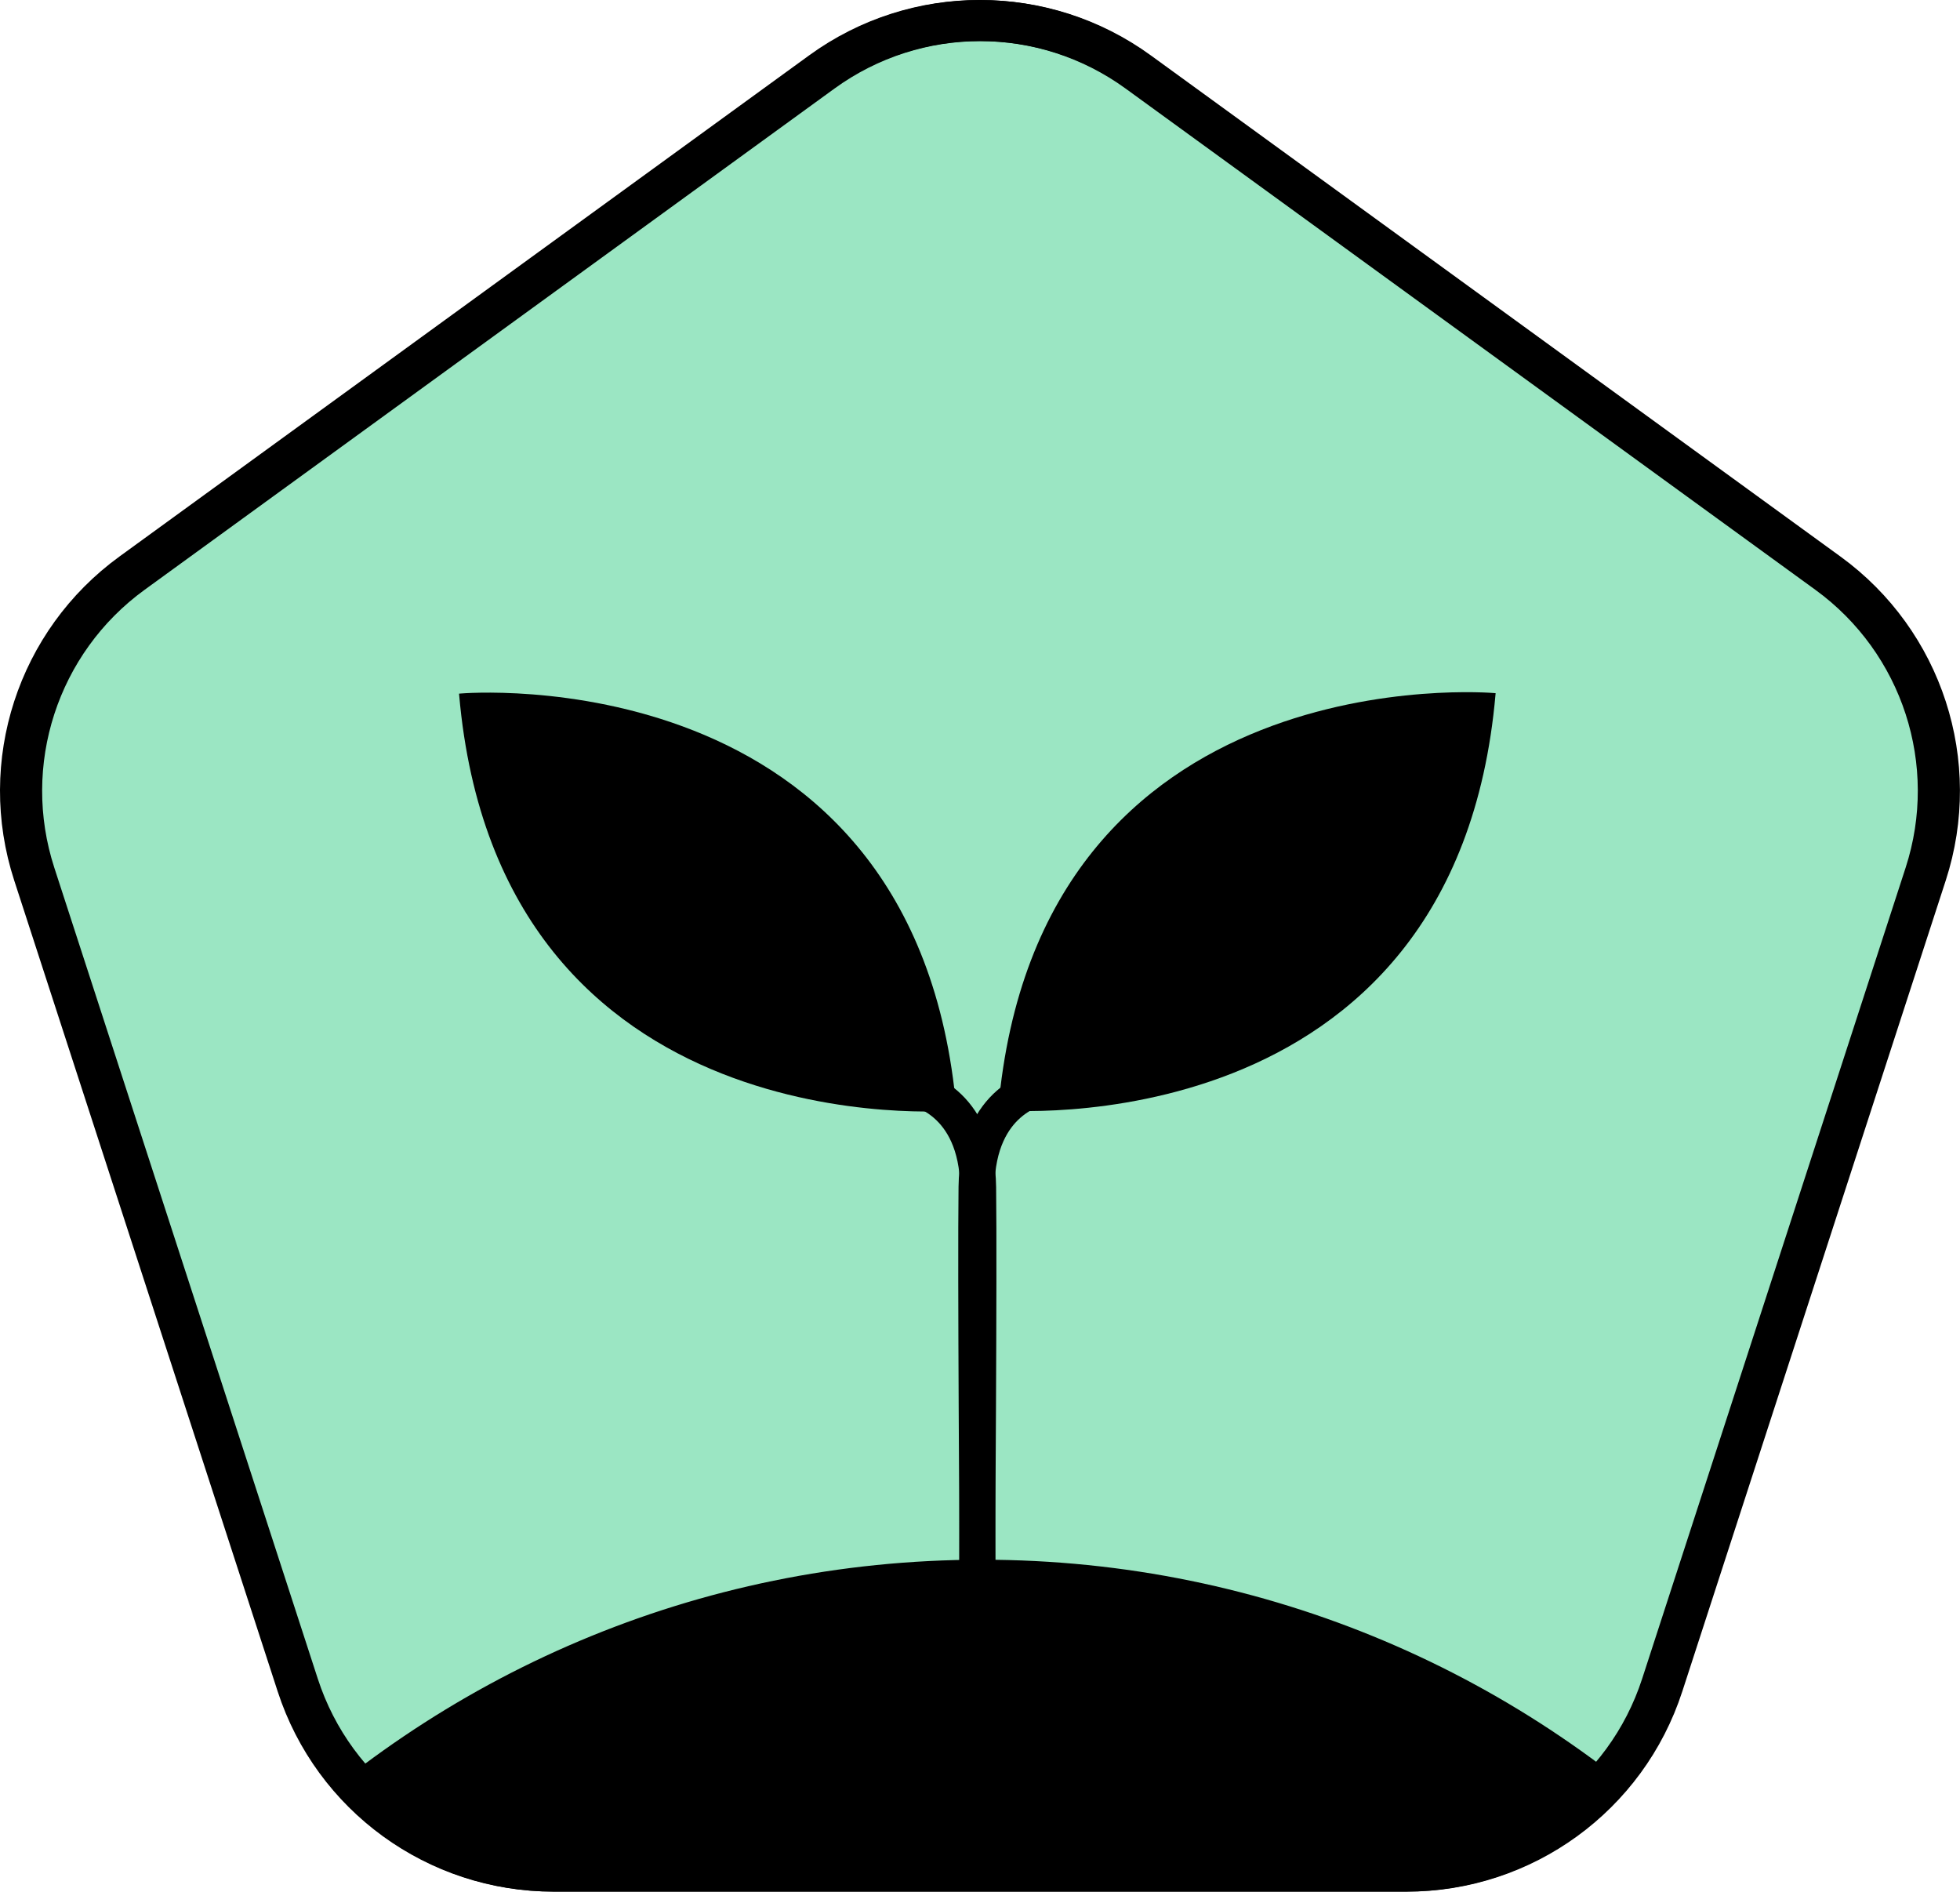
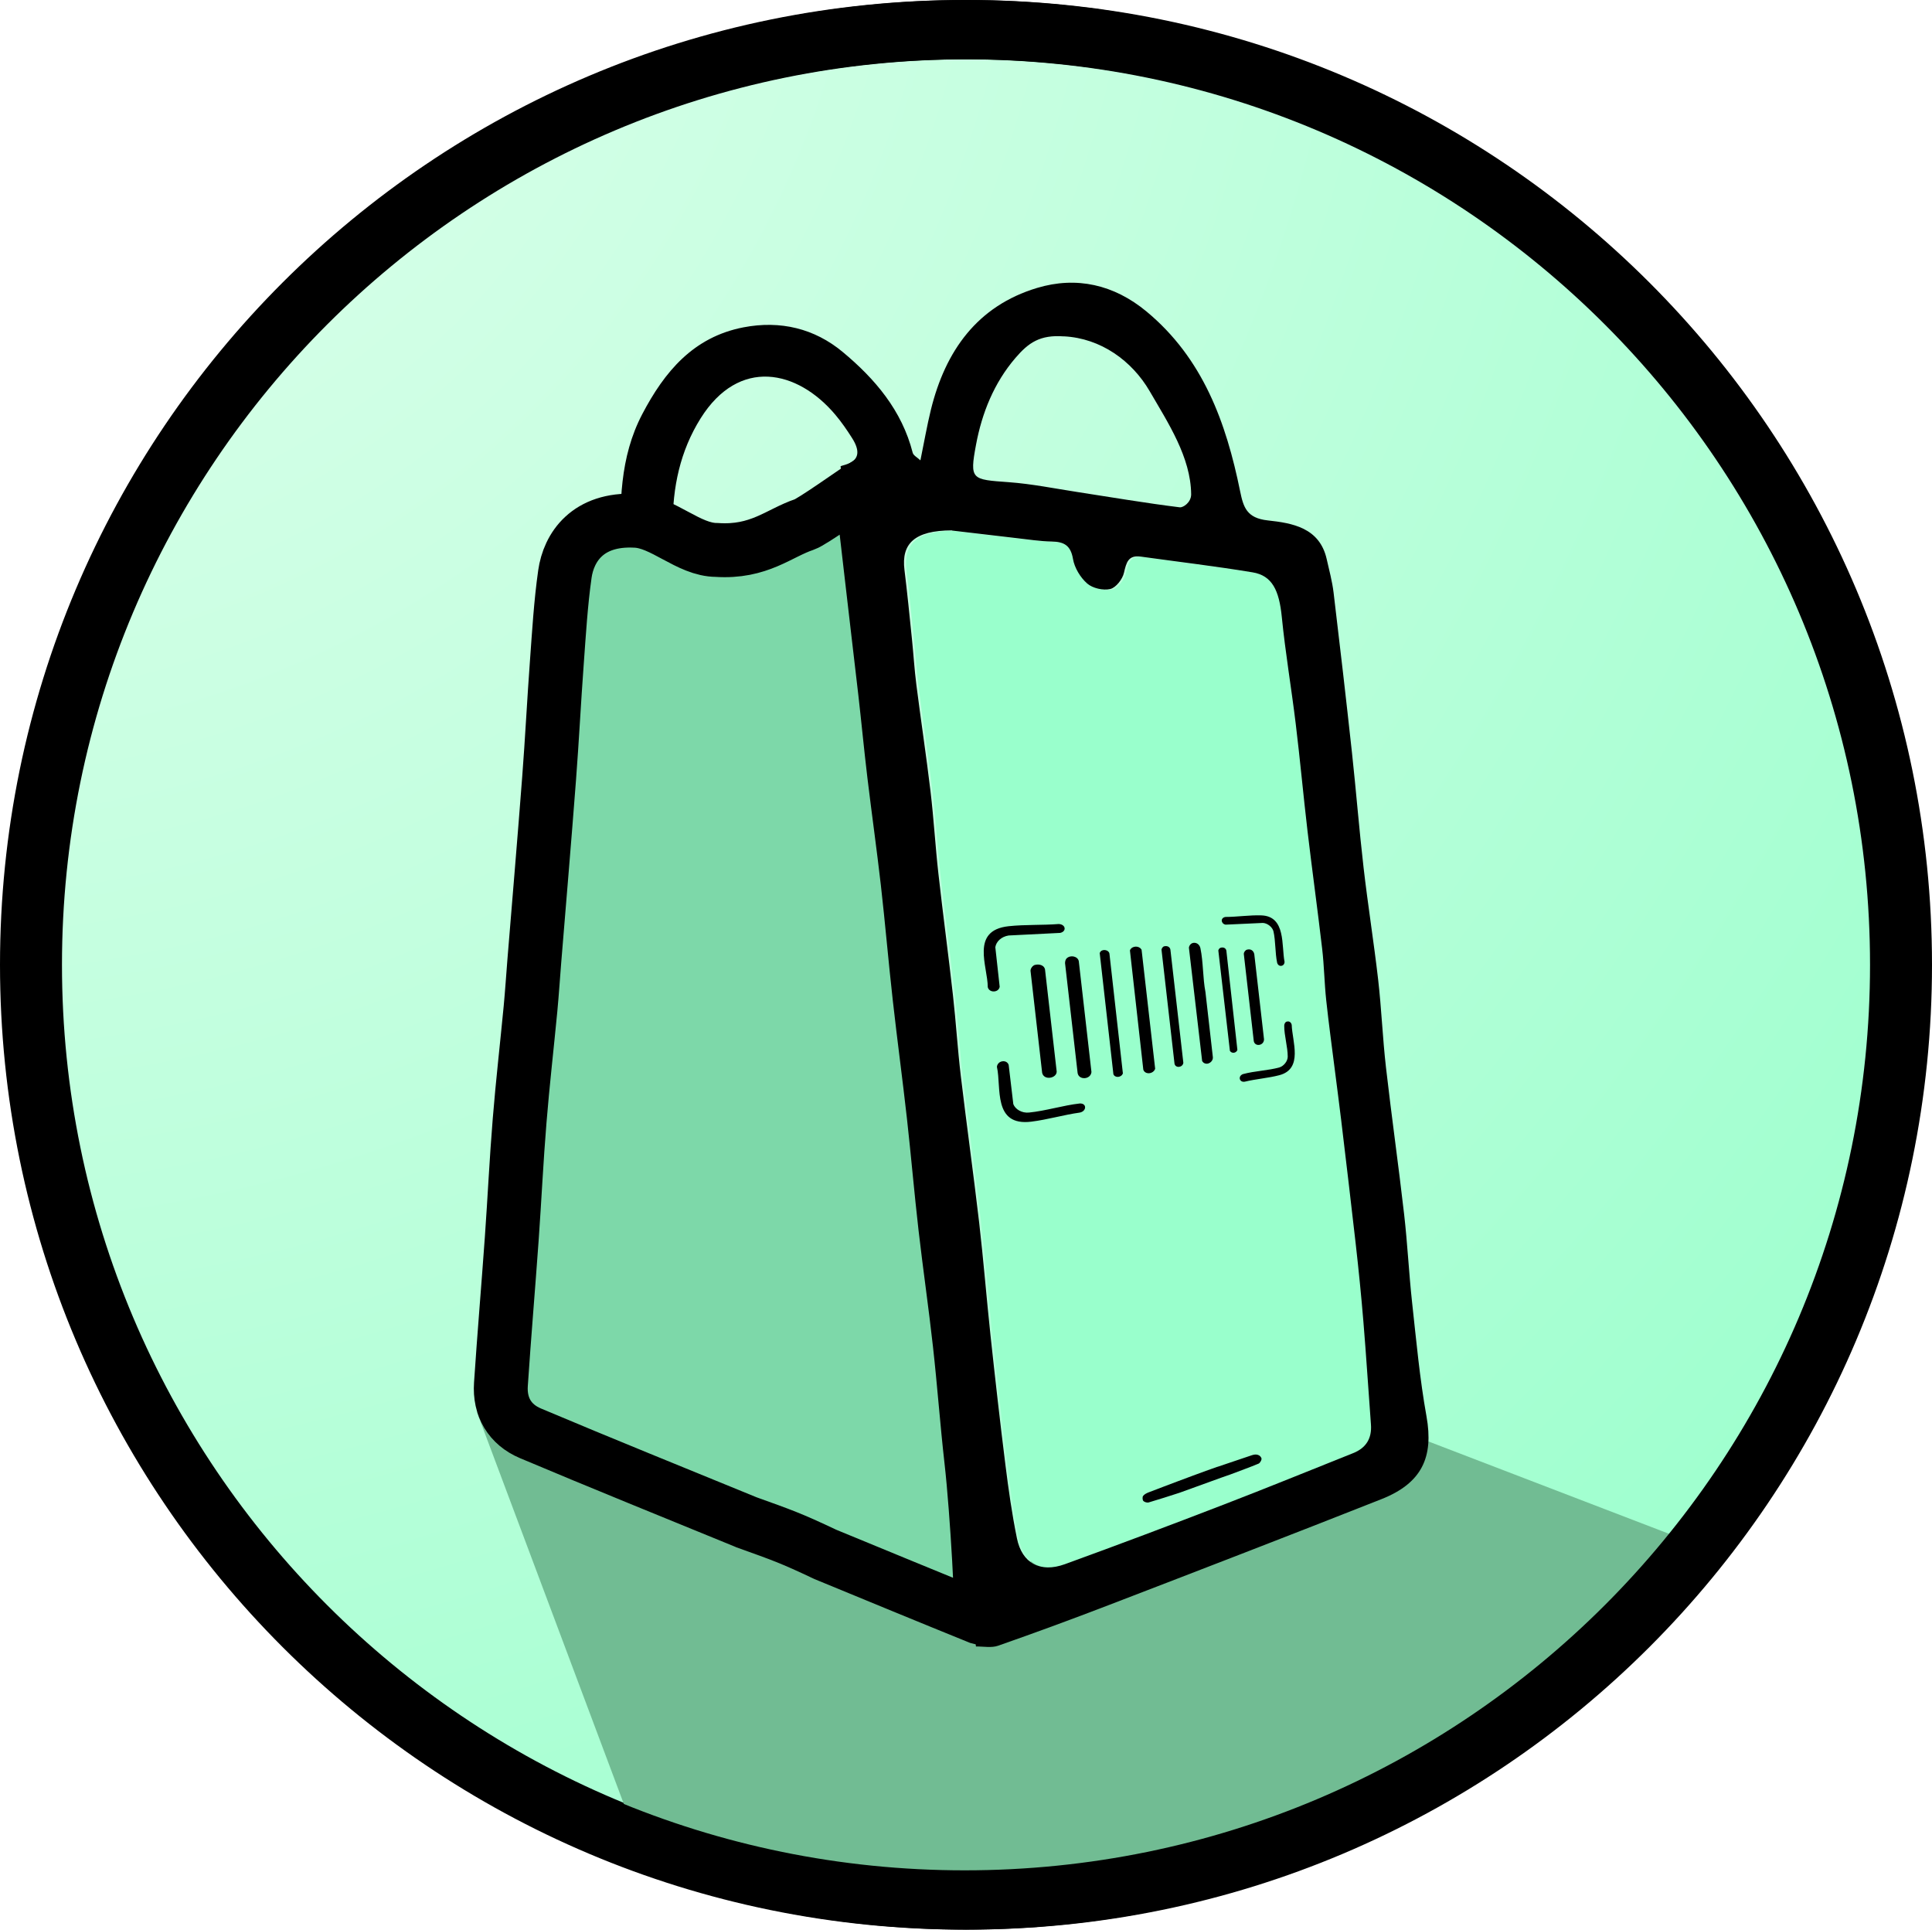
- <svg xmlns="http://www.w3.org/2000/svg" id="Layer_2" data-name="Layer 2" viewBox="0 0 381.86 368.49">
+ <svg xmlns="http://www.w3.org/2000/svg" id="Layer_2" data-name="Layer 2" viewBox="0 0 358.5 358">
  <defs>
    <style>
      .cls-1 {
-         fill: url(#radial-gradient);
+         fill: #7dd8a9;
+         stroke-width: 10px;
      }

-       .cls-1, .cls-2, .cls-3, .cls-4 {
+       .cls-1, .cls-2, .cls-3 {
        stroke: #000;
        stroke-miterlimit: 10;
      }

-       .cls-1, .cls-2, .cls-4 {
-         stroke-width: 8px;
+       .cls-4 {
+         fill: #71bc93;
+       }
+ 
+       .cls-5 {
+         fill: #9fc;
+       }
+ 
+       .cls-2 {
+         fill: url(#radial-gradient);
      }

      .cls-2, .cls-3 {
-         fill: none;
+         stroke-width: 11px;
      }

      .cls-3 {
-         stroke-width: 7px;
-       }
- 
-       .cls-5 {
-         clip-path: url(#clippath);
+         fill: none;
      }
    </style>
-     <radialGradient id="radial-gradient" cx="191.04" cy="184.25" fx="14.75" fy="-51.36" r="294.25" gradientTransform="translate(0 9.81) scale(1 .95)" gradientUnits="userSpaceOnUse">
-       <stop offset=".31" stop-color="#9fc" />
-       <stop offset="1" stop-color="#9be6c3" />
+     <radialGradient id="radial-gradient" cx="-15.22" cy="-39.4" fx="-15.22" fy="-39.4" r="502.41" gradientUnits="userSpaceOnUse">
+       <stop offset="0" stop-color="#e3ffee" />
+       <stop offset=".46" stop-color="#c3ffdf" />
+       <stop offset="1" stop-color="#9fc" />
    </radialGradient>
-     <clipPath id="clippath">
-       <path class="cls-2" d="M160.01,14.01L25.61,111.66C7.24,125.01-.45,148.67,6.57,170.27l51.33,157.99c7.02,21.6,27.15,36.23,49.86,36.23h166.12c22.71,0,42.84-14.62,49.86-36.23l51.33-157.99c7.02-21.6-.67-45.26-19.04-58.61L221.64,14.01c-18.37-13.35-43.26-13.35-61.63,0Z" />
-     </clipPath>
  </defs>
-   <g id="Layer_13" data-name="Layer 13">
+   <g id="Layer_7" data-name="Layer 7">
    <g>
-       <g>
-         <path class="cls-1" d="M160.22,14.02L25.82,111.66C7.45,125.01-.24,148.68,6.78,170.28l51.33,157.99c7.02,21.6,27.15,36.23,49.86,36.23h166.12c22.71,0,42.84-14.62,49.86-36.23l51.33-157.99c7.02-21.6-.67-45.26-19.04-58.61L221.85,14.02c-18.37-13.35-43.26-13.35-61.63,0Z" />
-         <g>
-           <g class="cls-5">
-             <circle class="cls-4" cx="191.31" cy="505.34" r="197.5" />
-           </g>
-           <path class="cls-2" d="M160.01,14.01L25.61,111.66C7.24,125.01-.45,148.67,6.57,170.27l51.33,157.99c7.02,21.6,27.15,36.23,49.86,36.23h166.12c22.71,0,42.84-14.62,49.86-36.23l51.33-157.99c7.02-21.6-.67-45.26-19.04-58.61L221.64,14.01c-18.37-13.35-43.26-13.35-61.63,0Z" />
-         </g>
-       </g>
+       <circle class="cls-2" cx="179.5" cy="179" r="173.5" />
+       <polygon class="cls-4" points="88.5 262 118.5 342 168.12 352.5 229.69 344.97 271 326.12 300.79 302.56 315.09 286.63 265.09 267.44 187.42 290.88 163.31 290.8 88.5 262" />
+       <circle class="cls-3" cx="179" cy="179" r="173.5" />
      <g>
        <g>
-           <path class="cls-3" d="M202.6,211.88s-12.14,2.17-12.35,19.34.21,70.8.21,77.86" />
-           <path d="M194.79,216.27s88.81,7.77,96.58-81.04l.02-.19-.33-.03s-88.81-7.77-96.58,81.04l.32.22Z" />
+           <path class="cls-5" d="M177.01,98.48c-6.97.02-9.41,2.48-8.81,7.32.53,4.28.95,8.57,1.39,12.85.29,2.82.46,5.66.82,8.47.84,6.61,1.84,13.2,2.63,19.81.6,5.07.89,10.17,1.46,15.24.84,7.53,1.86,15.04,2.7,22.57.56,4.96.86,9.95,1.45,14.91,1.08,9.09,2.35,18.15,3.41,27.24.81,6.98,1.36,13.99,2.11,20.97.86,7.99,1.76,15.98,2.76,23.96.57,4.57,1.22,9.15,2.14,13.66.94,4.63,4.33,6.46,8.9,4.8,9.88-3.59,19.71-7.29,29.51-11.07,8.03-3.09,16-6.35,24-9.54,2.39-.96,3.48-2.74,3.28-5.33-.48-6.35-.87-12.71-1.4-19.06-.4-4.86-.89-9.71-1.44-14.56-.86-7.63-1.78-15.26-2.69-22.89-.36-3.03-.77-6.05-1.15-9.08-.55-4.37-1.15-8.73-1.62-13.11-.34-3.17-.38-6.36-.75-9.53-.85-7.29-1.86-14.57-2.72-21.86-.78-6.63-1.38-13.28-2.19-19.91-.8-6.6-1.92-13.17-2.58-19.78-.49-4.97-1.79-7.69-5.41-8.29-6.89-1.14-13.83-1.96-20.75-2.92-2.35-.33-2.69,1.11-3.13,3-.27,1.19-1.48,2.75-2.54,3.01-1.31.31-3.27-.14-4.28-1.02-1.27-1.11-2.36-2.92-2.64-4.57-.43-2.54-1.69-3.18-3.96-3.22-2.14-.04-4.28-.38-6.41-.62-4.5-.52-8.99-1.06-12.11-1.42Z" />
+           <path d="M124.15,103.21c-2.97-.28-5.95-.56-8.92-.84-.27-8.77-.27-17.51,3.96-25.56,4.11-7.83,9.45-14.28,18.77-16.08,6.86-1.32,13.18.22,18.4,4.56,5.97,4.96,11,10.84,13,18.71.13.51.87.87,1.43,1.41.69-3.34,1.21-6.4,1.95-9.41,2.69-10.9,8.6-19.24,19.7-22.58,7.31-2.2,14.27-.62,20.29,4.36,10.49,8.69,14.79,20.6,17.39,33.38.61,2.97,1.23,4.96,5.12,5.39,4.49.49,9.62,1.31,10.94,7.18.47,2.07,1.03,4.14,1.28,6.23,1.19,9.89,2.33,19.78,3.41,29.68.77,7.09,1.33,14.21,2.15,21.3.8,6.95,1.91,13.87,2.71,20.82.62,5.41.83,10.87,1.45,16.28,1.04,9.1,2.33,18.16,3.37,27.26.62,5.41.88,10.86,1.47,16.28.78,7.08,1.42,14.2,2.68,21.2,1.35,7.55-.84,12.38-8.35,15.35-16.85,6.66-33.76,13.18-50.67,19.68-6.79,2.61-13.62,5.12-20.48,7.52-1.23.43-2.73.12-4.1.14-1.18-9.57-2.43-19.12-3.52-28.7-.82-7.23-1.35-14.49-2.15-21.72-.8-7.21-1.85-14.4-2.68-21.61-.79-6.89-1.37-13.81-2.15-20.71-.82-7.33-1.81-14.63-2.63-21.96-.79-7.11-1.4-14.23-2.21-21.34-.76-6.66-1.7-13.29-2.5-19.95-.61-5.07-1.09-10.16-1.67-15.24-.85-7.44-1.75-14.88-2.6-22.32-.76-6.67-1.44-13.34-2.2-20.01-.2-1.8-.54-3.59-.82-5.38.29-.35,5.12-.54,2.17-5.21-.96-1.52-1.99-3.02-3.15-4.39-7.05-8.35-17.86-10.67-24.98.68-3.82,6.09-5.22,12.83-5.18,19.96.01,1.88-.47,3.75-.72,5.63ZM176.64,98.4c-6.97.02-9.41,2.48-8.81,7.32.53,4.28.95,8.57,1.39,12.85.29,2.82.46,5.66.82,8.47.84,6.61,1.84,13.2,2.63,19.81.6,5.07.89,10.17,1.46,15.24.84,7.53,1.86,15.04,2.7,22.57.56,4.96.86,9.95,1.45,14.91,1.08,9.09,2.35,18.15,3.41,27.24.81,6.98,1.36,13.99,2.11,20.97.86,7.99,1.76,15.98,2.76,23.96.57,4.57,1.22,9.15,2.14,13.66.94,4.63,4.33,6.46,8.9,4.8,9.88-3.59,19.71-7.29,29.51-11.07,8.03-3.09,16-6.35,24-9.54,2.39-.96,3.48-2.74,3.28-5.33-.48-6.35-.87-12.71-1.4-19.06-.4-4.86-.89-9.71-1.44-14.56-.86-7.63-1.78-15.26-2.69-22.89-.36-3.03-.77-6.05-1.15-9.08-.55-4.37-1.15-8.73-1.62-13.11-.34-3.17-.38-6.36-.75-9.53-.85-7.29-1.86-14.57-2.72-21.86-.78-6.63-1.38-13.28-2.19-19.91-.8-6.6-1.92-13.17-2.58-19.78-.49-4.97-1.79-7.69-5.41-8.29-6.89-1.14-13.83-1.96-20.75-2.92-2.35-.33-2.69,1.11-3.13,3-.27,1.19-1.48,2.75-2.54,3.01-1.31.31-3.27-.14-4.28-1.02-1.27-1.11-2.36-2.92-2.64-4.57-.43-2.54-1.69-3.18-3.96-3.22-2.14-.04-4.28-.38-6.41-.62-4.5-.52-8.99-1.06-12.11-1.42ZM197.41,62.41c-4.43-.33-6.56,1.17-8.97,3.98-4,4.65-6.24,10.26-7.33,16.12-1.22,6.53-.82,6.45,6.08,6.95,4.26.31,8.48,1.17,12.71,1.82,6.34.97,12.66,2.06,19.01,2.84.64.08,2.13-.91,2.12-2.42-.07-6.88-4.28-13.24-7.7-19.13-3.27-5.62-9.05-9.82-15.91-10.17Z" />
+           <path class="cls-1" d="M138.55,282.44c-13.39-5.49-26.81-10.9-40.14-16.53-3.8-1.61-5.75-4.88-5.46-9.09.6-9.01,1.37-18.01,2.01-27.01.52-7.3.86-14.61,1.46-21.9.56-6.93,1.36-13.84,2.02-20.76.28-2.96.47-5.92.71-8.89.92-11.27,1.88-22.54,2.74-33.82.55-7.18.91-14.38,1.44-21.57.4-5.46.72-10.95,1.49-16.36.7-4.94,4.2-10.34,13.05-9.9,5.15.17,9.87,5.42,15.12,5.42,7.88.53,11.55-3.15,16.28-4.73,1.44-.48,9.2-6.03,10.5-6.83.28,1.79,1.12,9.03,1.88,15.69.84,7.44,1.75,14.88,2.6,22.32.58,5.08,1.06,10.16,1.67,15.24.8,6.65,1.74,13.29,2.5,19.95.81,7.11,1.41,14.23,2.21,21.34.82,7.33,1.81,14.63,2.63,21.96.77,6.9,1.36,13.81,2.15,20.71.83,7.21,1.88,14.39,2.68,21.61.81,7.23,1.33,14.49,2.15,21.72,1.09,9.58,2.16,29.37,1.7,29.18-9.61-3.89-19.19-7.85-28.78-11.8-6.51-3.08-8.08-3.6-14.59-5.94Z" />
        </g>
-         <g>
-           <path class="cls-3" d="M178.22,211.97s12.14,2.17,12.35,19.34-.21,70.8-.21,77.86" />
-           <path d="M186.03,216.36s-88.81,7.77-96.58-81.04l-.02-.19.33-.03s88.81-7.77,96.58,81.04l-.32.22Z" />
+         <g id="HkbUcY.tif">
+           <g>
+             <g>
+               <path d="M223.32,197.15c-.1-.07-.17-.21-.25-.29l-2.46-21.06c.25-1.25,1.87-1.15,2.14.13.54,2.57.43,5.54.93,8.11l1.37,12.03c.13.9-.96,1.65-1.73,1.08Z" />
+               <path d="M211.56,175.87c.1.08.18.23.27.33l2.52,22.08c-.32,1-1.87,1.16-2.2.17l-2.48-22.11c.2-.7,1.27-.95,1.88-.46Z" />
+               <path d="M197.93,177.8c.73-.69,2.07-.38,2.25.53l2.35,20.57c-.16,1.43-2.37,1.53-2.57.16l-2.33-20.36c0-.29.07-.68.3-.9Z" />
+               <path d="M192.09,179.01c.83-.2,1.67.11,1.82.83l2.17,18.98c-.03,1.26-2.37,1.68-2.7.22l-2.16-18.94c0-.41.38-.98.87-1.1Z" />
+               <path d="M231.42,176.18c.67-.17,1.17.18,1.32.82l1.81,15.82c0,1.18-1.66,1.45-1.9.35l-1.85-16.18c0-.34.27-.72.62-.81Z" />
+               <path d="M204.23,176.52c.49-.5,1.57-.25,1.64.44l2.49,22.18c-.27.8-1.48.89-1.76.15l-2.54-22.48c.06-.09.1-.22.17-.29Z" />
+               <path d="M216.01,175.57c.56-.15,1.08.09,1.17.62l2.4,20.99c-.11.9-1.48,1.05-1.64.15l-2.4-21.03c-.06-.26.2-.66.47-.73Z" />
+               <path d="M226.56,175.82c.47-.12.9.08,1,.54l2.05,18.43c-.23.63-1.06.71-1.39.17l-2.15-18.63c.08-.24.21-.45.48-.51Z" />
+             </g>
+             <g>
+               <path d="M227.35,170.12c2.24,0,4.58-.37,6.71-.29,4.59.16,3.7,5.65,4.3,8.61,0,.9-1.14,1.06-1.38.16-.38-1.83-.27-3.99-.67-5.78-.18-.81-1.12-1.55-1.97-1.59l-6.93.32c-.89-.19-.96-1.26-.06-1.42Z" />
+               <path d="M185.77,196.95c.7-.2,1.24.11,1.4.63l.86,7.27c.38.97,1.59,1.69,2.9,1.56,3.08-.3,6.45-1.36,9.41-1.68,1.37-.08,1.32,1.45,0,1.69-2.86.39-5.98,1.31-8.97,1.68-7.19.89-5.52-6.39-6.38-10.15,0-.38.32-.86.78-.99Z" />
+               <path d="M187.15,171.84c3.06-.33,6.36-.17,9.31-.41,1.32.07,1.49,1.39.26,1.65l-9.56.48c-1.33.21-2.3,1.1-2.47,2.17l.81,7.35c-.19,1.1-1.93,1.17-2.21.07,0-3.85-3.28-10.53,3.86-11.31Z" />
+               <path d="M238.77,189.54c.47-.15.84.16.92.61.09,3.04,2.18,8.15-2.3,9.33-2.01.53-4.29.69-6.4,1.2-1,.19-1.34-1.01-.36-1.4,2.2-.6,4.69-.66,6.76-1.24.81-.23,1.56-1.16,1.56-2,0-1.82-.66-3.93-.65-5.74,0-.31.15-.67.47-.77Z" />
+             </g>
+           </g>
        </g>
+         <path d="M225.91,272.14c2.14-.73,4.29-1.45,6.43-2.17.24-.08,1.31-.39,1.73.56.11.25-.24.89-.52,1.01-1.72.72-3.48,1.34-5.23,2.01-.18.07-1.27.44-1.63.57-2.61.93-5.21,1.89-7.82,2.83-1.9.61-3.79,1.23-5.71,1.79-.29.09-.78-.05-.99-.26-.18-.18-.21-.73-.06-.94.23-.31.66-.52,1.04-.67,1.74-.68,3.5-1.32,5.24-1.99.19-.07,5.18-1.95,7.51-2.75Z" />
      </g>
    </g>
  </g>
</svg>
